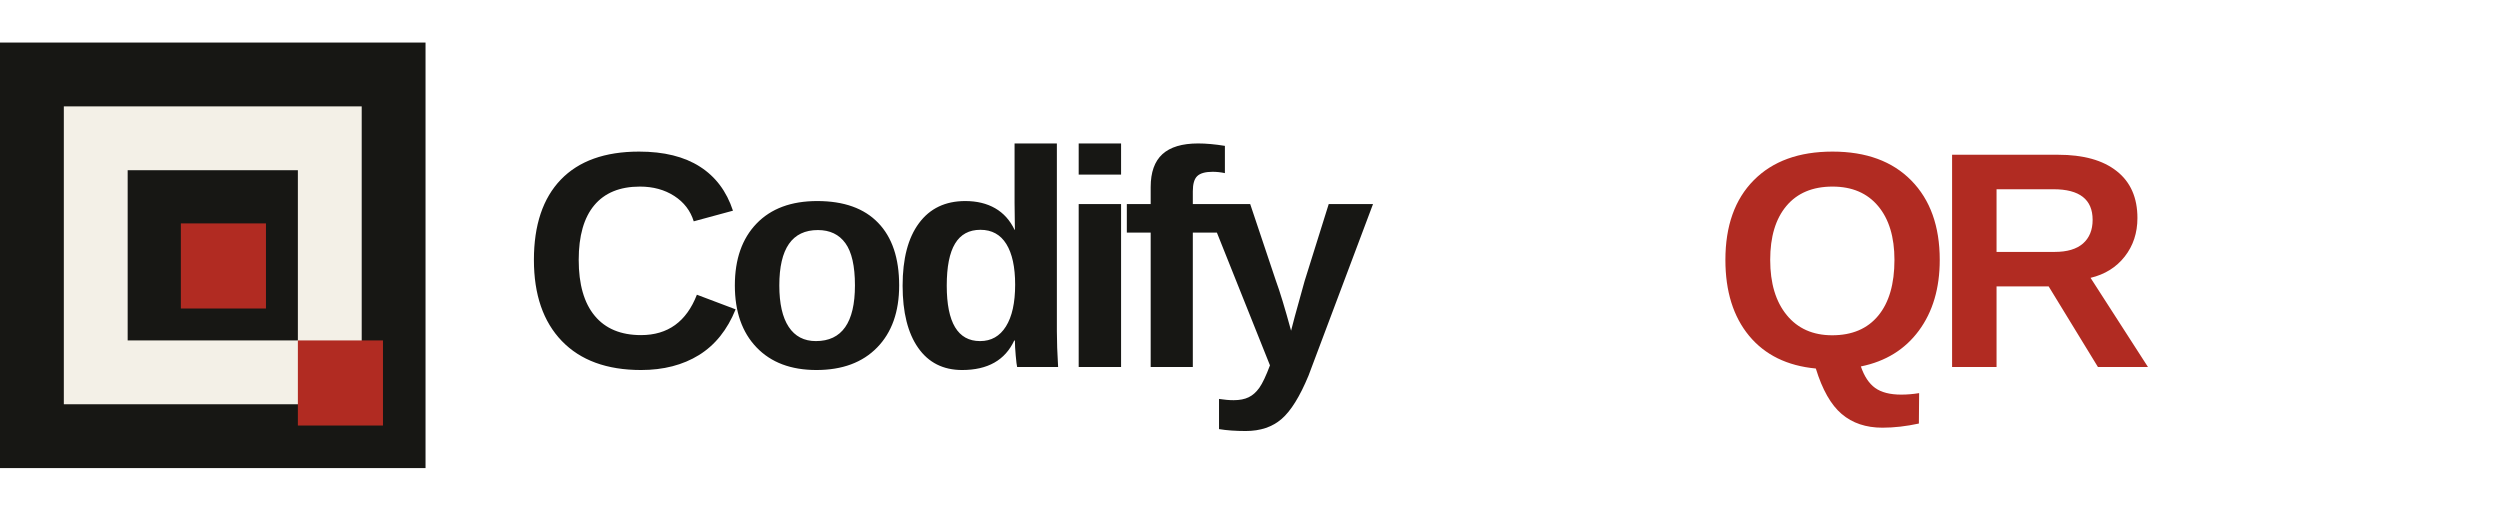
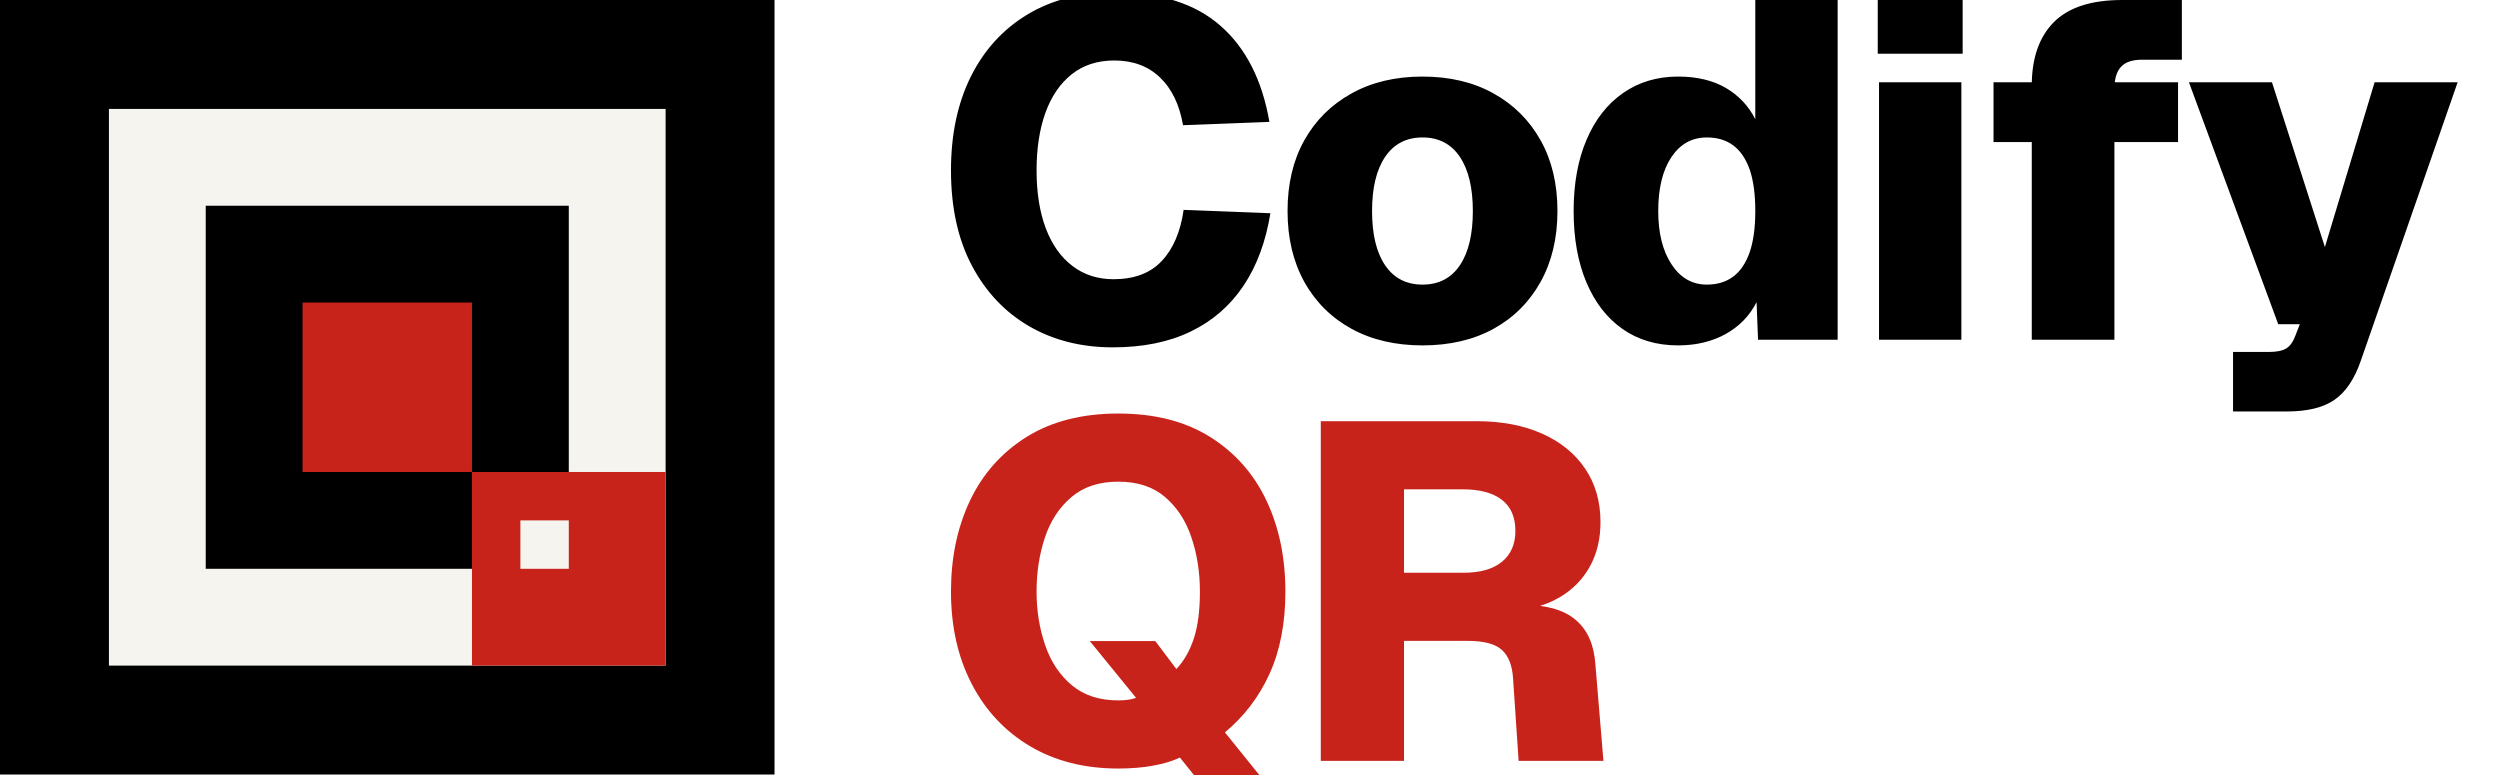
- <svg xmlns="http://www.w3.org/2000/svg" width="470" height="96" viewBox="0 0 470 96" role="img" aria-labelledby="title">
-   <rect x="0" y="8" width="80" height="80" fill="#171714" />
-   <path fill="#F3F0E7" fill-rule="evenodd" d="M12 20h56v56H12zm12 12v32h32V32z" />
-   <path fill="#B12B22" d="M34 42h16v16H34zM56 64h16v16H56z" />
-   <text x="98" y="69" fill="#171714" font-family="Arial, Helvetica, sans-serif" font-size="58" font-weight="800" letter-spacing="-4">Codify</text>
-   <text x="322" y="69" fill="#B12B22" font-family="Arial, Helvetica, sans-serif" font-size="58" font-weight="800" letter-spacing="-4">QR</text>
+ <svg xmlns="http://www.w3.org/2000/svg" viewBox="0 0 255 79" width="255" height="79" role="img" aria-labelledby="t">
+   <g transform="scale(0.1543)">
+     <rect width="512" height="512" fill="#000000" />
+     <path fill="#F5F4EF" fill-rule="evenodd" d="M72 72h368v368H72zm64 64v240h240V136z" />
+     <path fill="#C8231A" d="M200 200h112v112H200zM312 312h128v128H312z" />
+     <path fill="#F5F4EF" d="M344 344h32v32h-32z" />
+   </g>
+   <g transform="translate(95 0)">
+     <path fill="#000000" d="M18.5 35.43Q13.71 35.43 9.98 33.28Q6.26 31.12 4.13 27.09Q2 23.06 2 17.37Q2 11.88 4.03 7.8Q6.06 3.73 9.81 1.47Q13.56 -0.78 18.66 -0.78Q25.62 -0.78 29.49 2.63Q33.37 6.03 34.48 12.43L25.67 12.77Q25.13 9.64 23.33 7.91Q21.52 6.17 18.66 6.17Q16.08 6.17 14.31 7.58Q12.54 8.99 11.63 11.51Q10.73 14.03 10.73 17.37Q10.73 20.79 11.67 23.29Q12.62 25.79 14.39 27.13Q16.16 28.48 18.58 28.48Q21.76 28.48 23.5 26.62Q25.25 24.76 25.73 21.41L34.58 21.75Q33.87 26.13 31.82 29.17Q29.77 32.22 26.44 33.82Q23.12 35.43 18.5 35.43ZM50.1 35.23Q45.95 35.23 42.86 33.54Q39.76 31.84 38.04 28.75Q36.33 25.66 36.33 21.52Q36.33 17.37 38.04 14.31Q39.76 11.24 42.86 9.53Q45.95 7.81 50.1 7.81Q54.25 7.81 57.34 9.53Q60.42 11.24 62.14 14.31Q63.86 17.37 63.86 21.52Q63.86 25.66 62.14 28.75Q60.42 31.84 57.34 33.54Q54.25 35.23 50.1 35.23ZM50.1 29.03Q52.57 29.03 53.9 27.07Q55.23 25.11 55.23 21.52Q55.23 17.97 53.9 15.99Q52.57 14.02 50.1 14.02Q47.63 14.02 46.29 15.99Q44.95 17.97 44.95 21.52Q44.95 25.11 46.29 27.07Q47.63 29.03 50.1 29.03ZM76.17 35.23Q72.88 35.23 70.49 33.55Q68.11 31.88 66.81 28.79Q65.51 25.71 65.51 21.52Q65.51 17.33 66.83 14.25Q68.14 11.17 70.55 9.49Q72.96 7.81 76.17 7.81Q79.03 7.81 81.02 8.96Q83.01 10.12 84.04 12.16V0H92.44V34.65H84.32L84.17 30.82Q83.1 32.92 81 34.08Q78.9 35.23 76.17 35.23ZM79.1 29.03Q80.7 29.03 81.79 28.21Q82.89 27.39 83.47 25.72Q84.04 24.06 84.04 21.52Q84.04 18.96 83.47 17.3Q82.89 15.65 81.79 14.83Q80.7 14.02 79.1 14.02Q76.82 14.02 75.48 16.03Q74.14 18.05 74.14 21.52Q74.14 24.91 75.5 26.97Q76.86 29.03 79.1 29.03ZM96.66 34.65V8.39H105.06V34.65ZM96.53 5.48V-0.79H105.19V5.48ZM112.24 34.65V8.73Q112.24 4.54 114.48 2.27Q116.73 0 121.46 0H127.55V6.09H123.5Q121.99 6.09 121.33 6.83Q120.67 7.56 120.67 9.07V34.65ZM108.34 14.49V8.39H127.16V14.49ZM132.77 41.97V35.9H136.41Q137.62 35.9 138.2 35.54Q138.78 35.18 139.12 34.26L139.58 33.07H137.38L128.27 8.39H136.74L142.14 25.2L147.21 8.39H155.68L145.78 36.86Q144.81 39.63 143.09 40.8Q141.37 41.97 138.28 41.97Z" />
+     <path fill="#C8231A" d="M27.95 80.51 25.35 77.27Q24.25 77.8 22.65 78.09Q21.05 78.39 19.07 78.39Q13.9 78.39 10.06 76.11Q6.22 73.83 4.11 69.75Q2 65.68 2 60.34Q2 55.14 3.95 51.04Q5.9 46.95 9.72 44.56Q13.55 42.18 19.07 42.18Q24.61 42.18 28.42 44.56Q32.23 46.95 34.17 51.04Q36.11 55.14 36.11 60.34Q36.11 65.16 34.5 68.71Q32.89 72.26 29.94 74.7L34.63 80.51ZM19.07 71.44Q19.6 71.44 20.04 71.38Q20.48 71.32 20.88 71.18L16.16 65.39H22.84L24.99 68.24Q26.13 67.04 26.76 65.16Q27.39 63.28 27.39 60.34Q27.39 57.38 26.53 54.83Q25.68 52.28 23.85 50.71Q22.02 49.13 19.07 49.13Q16.12 49.13 14.28 50.71Q12.43 52.28 11.58 54.83Q10.73 57.38 10.73 60.34Q10.73 63.24 11.6 65.79Q12.47 68.34 14.32 69.89Q16.17 71.44 19.07 71.44ZM39.72 77.61V42.96H55.58Q59.44 42.96 62.29 44.23Q65.14 45.5 66.69 47.81Q68.25 50.12 68.25 53.26Q68.25 55.68 67.29 57.55Q66.33 59.42 64.58 60.61Q62.83 61.8 60.47 62.17L60.34 61.69Q63.9 61.69 65.71 63.22Q67.52 64.74 67.73 67.76L68.55 77.61H59.9L59.33 69.18Q59.21 67.23 58.2 66.3Q57.19 65.37 54.71 65.37H48.21V77.61ZM48.21 58.42H54.29Q56.83 58.42 58.2 57.3Q59.57 56.18 59.57 54.14Q59.57 52.05 58.19 50.98Q56.81 49.91 54.18 49.91H48.21Z" />
+   </g>
</svg>
